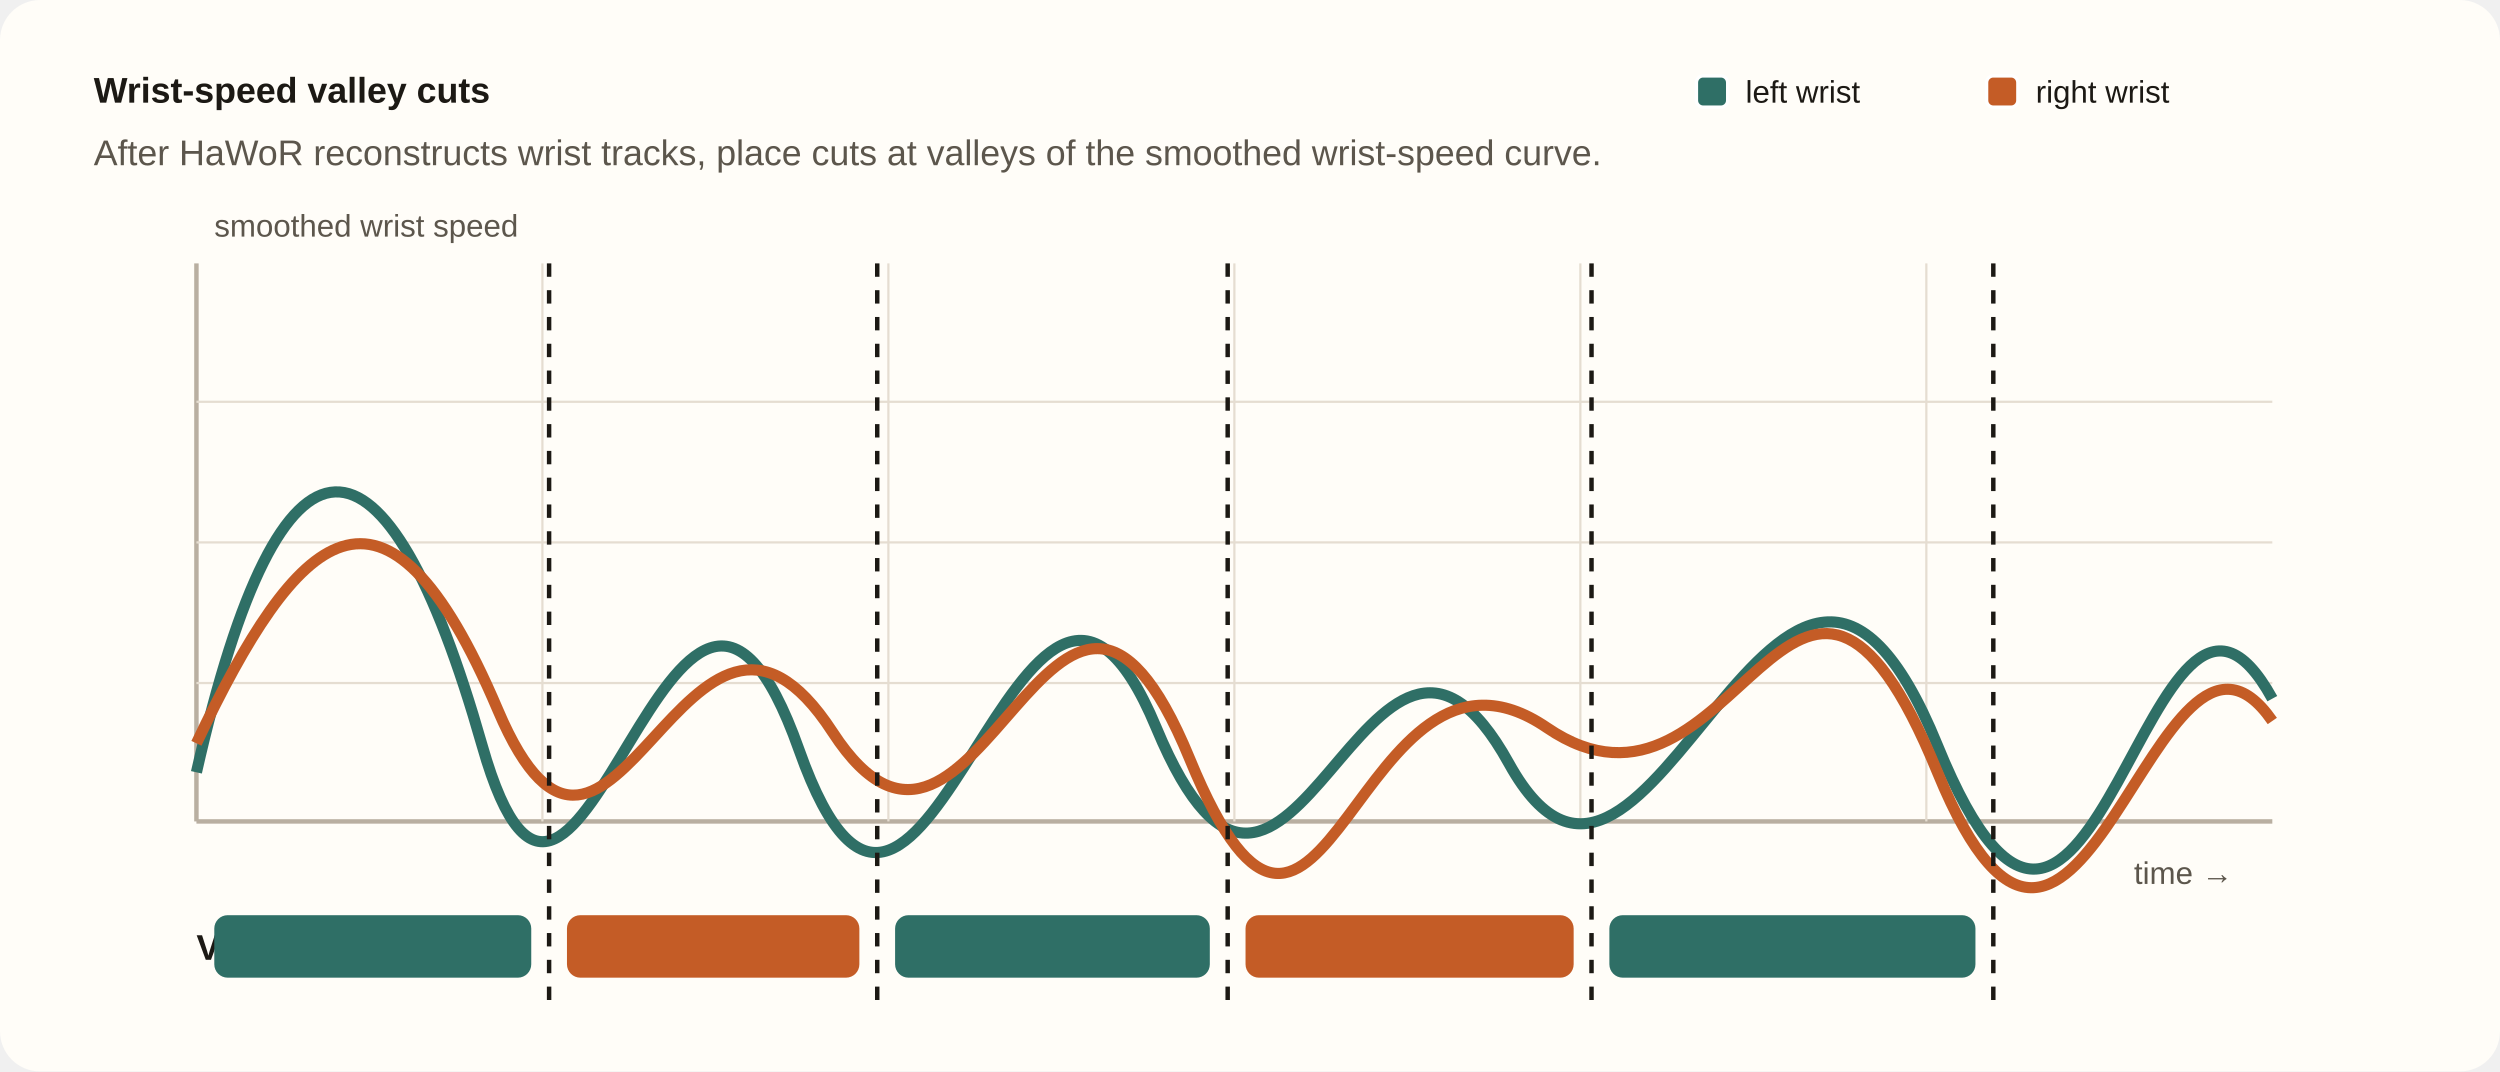
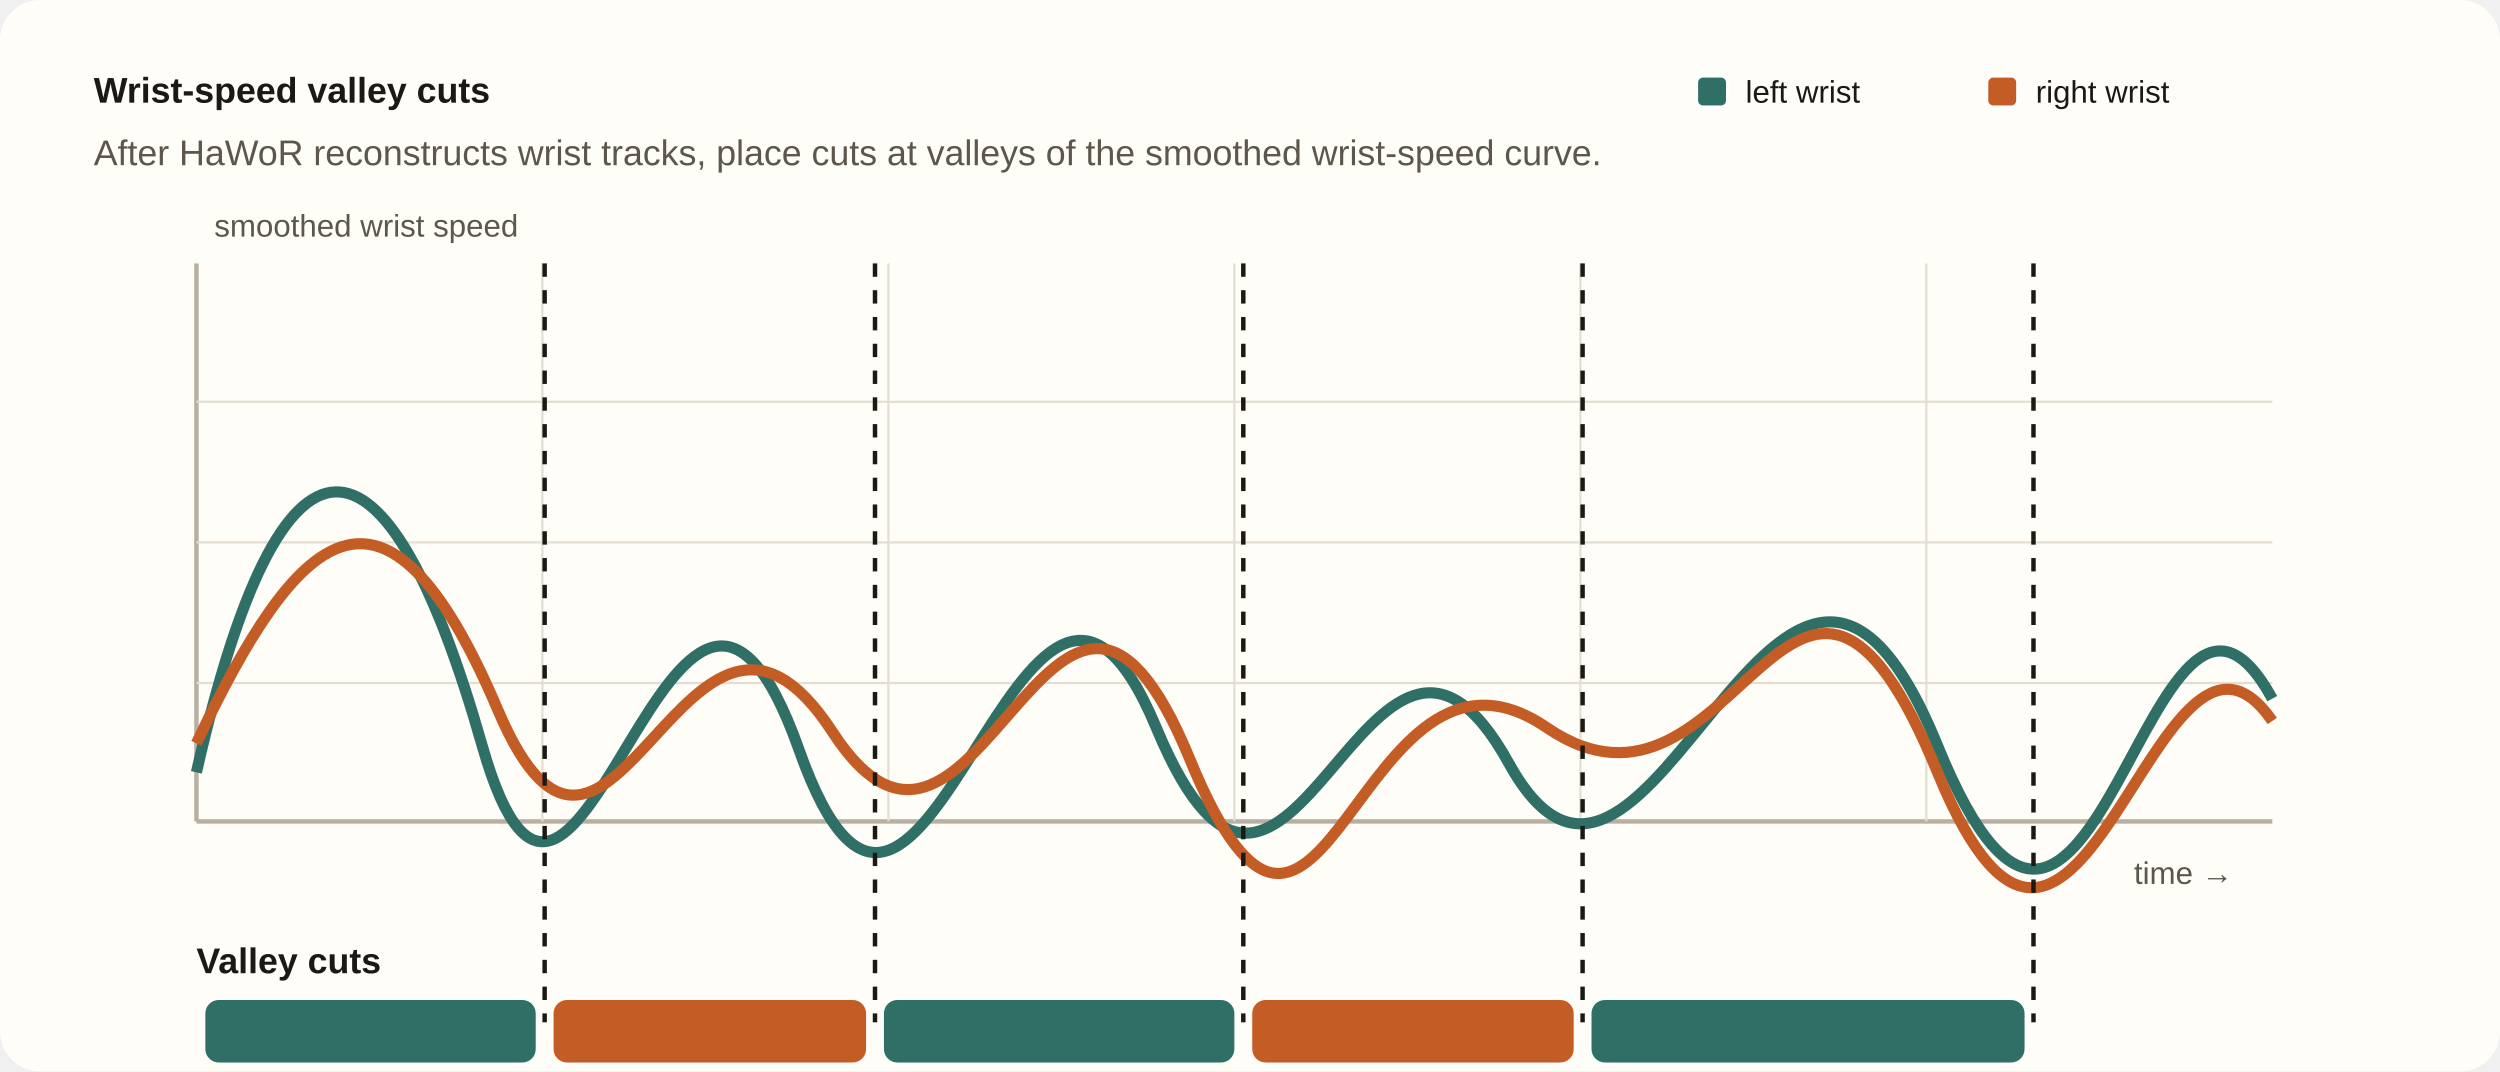
<svg xmlns="http://www.w3.org/2000/svg" viewBox="0 0 1120 480" role="img" aria-labelledby="title desc">
  <defs>
    <style>
      .bg{fill:#fffdf8}.ink{fill:#1c1914}.muted{fill:#5c564c}.grid{stroke:#e5ddd1;stroke-width:1}.axis{stroke:#b9afa1;stroke-width:2}
      .left{fill:none;stroke:#2f6f66;stroke-width:5}.right{fill:none;stroke:#c45c26;stroke-width:5}
      .cut{stroke:#1c1914;stroke-width:2;stroke-dasharray:6 6}.pred{fill:#2f6f66}.bad{fill:#c45c26}
      .swatch{stroke:#fff;stroke-width:1.5}
-       .txt{font:16px "IBM Plex Sans",Arial,sans-serif}.mono{font:14px "IBM Plex Mono",monospace}.small{font-size:14px}.label{font-weight:700}
+       .txt{font:16px "IBM Plex Sans",Arial,sans-serif}.small{font-size:14px}.label{font-weight:700}
    </style>
  </defs>
  <rect width="1120" height="480" rx="18" class="bg" />
  <text x="42" y="46" class="txt label ink">Wrist-speed valley cuts</text>
  <text x="42" y="74" class="txt muted">After HaWoR reconstructs wrist tracks, place cuts at valleys of the smoothed wrist-speed curve.</text>
  <g transform="translate(760,34)">
    <rect x="0" y="0" width="14" height="14" rx="3" fill="#2f6f66" class="swatch" />
    <text x="22" y="12" class="txt small ink">left wrist</text>
    <rect x="130" y="0" width="14" height="14" rx="3" fill="#c45c26" class="swatch" />
    <text x="152" y="12" class="txt small ink">right wrist</text>
  </g>
  <g transform="translate(88,118)">
    <line x1="0" y1="250" x2="930" y2="250" class="axis" />
    <line x1="0" y1="0" x2="0" y2="250" class="axis" />
    <g class="grid">
      <line x1="0" y1="62" x2="930" y2="62" />
      <line x1="0" y1="125" x2="930" y2="125" />
      <line x1="0" y1="188" x2="930" y2="188" />
      <line x1="155" y1="0" x2="155" y2="250" />
      <line x1="310" y1="0" x2="310" y2="250" />
      <line x1="465" y1="0" x2="465" y2="250" />
      <line x1="620" y1="0" x2="620" y2="250" />
      <line x1="775" y1="0" x2="775" y2="250" />
    </g>
    <path class="left" d="M0 228 C38 60,85 65,128 216 S214 60,270 218 S370 64,430 208 S525 110,588 224 S710 44,780 216 S875 95,930 195" />
    <path class="right" d="M0 215 C45 120,84 80,135 200 S220 110,285 210 S385 76,445 222 S520 150,605 208 S716 72,780 228 S878 130,930 205" />
    <g>
-       <line x1="158" y1="0" x2="158" y2="330" class="cut" />
-       <line x1="305" y1="0" x2="305" y2="330" class="cut" />
-       <line x1="462" y1="0" x2="462" y2="330" class="cut" />
-       <line x1="625" y1="0" x2="625" y2="330" class="cut" />
-       <line x1="805" y1="0" x2="805" y2="330" class="cut" />
+       <line x1="156" y1="0" x2="156" y2="340" class="cut" />
+       <line x1="304" y1="0" x2="304" y2="340" class="cut" />
+       <line x1="469" y1="0" x2="469" y2="340" class="cut" />
+       <line x1="621" y1="0" x2="621" y2="340" class="cut" />
+       <line x1="823" y1="0" x2="823" y2="340" class="cut" />
    </g>
    <text x="8" y="-12" class="txt small muted">smoothed wrist speed</text>
    <text x="868" y="278" class="txt small muted">time →</text>
-     <text x="0" y="312" class="txt label ink">Valley cuts</text>
-     <rect x="8" y="292" width="142" height="28" rx="6" class="pred" />
-     <rect x="166" y="292" width="131" height="28" rx="6" class="bad" />
-     <rect x="313" y="292" width="141" height="28" rx="6" class="pred" />
-     <rect x="470" y="292" width="147" height="28" rx="6" class="bad" />
-     <rect x="633" y="292" width="164" height="28" rx="6" class="pred" />
+     <text x="0" y="318" class="txt label ink">Valley cuts</text>
+     <rect x="4" y="330" width="148" height="28" rx="6" class="pred" />
+     <rect x="160" y="330" width="140" height="28" rx="6" class="bad" />
+     <rect x="308" y="330" width="157" height="28" rx="6" class="pred" />
+     <rect x="473" y="330" width="144" height="28" rx="6" class="bad" />
+     <rect x="625" y="330" width="194" height="28" rx="6" class="pred" />
  </g>
</svg>
